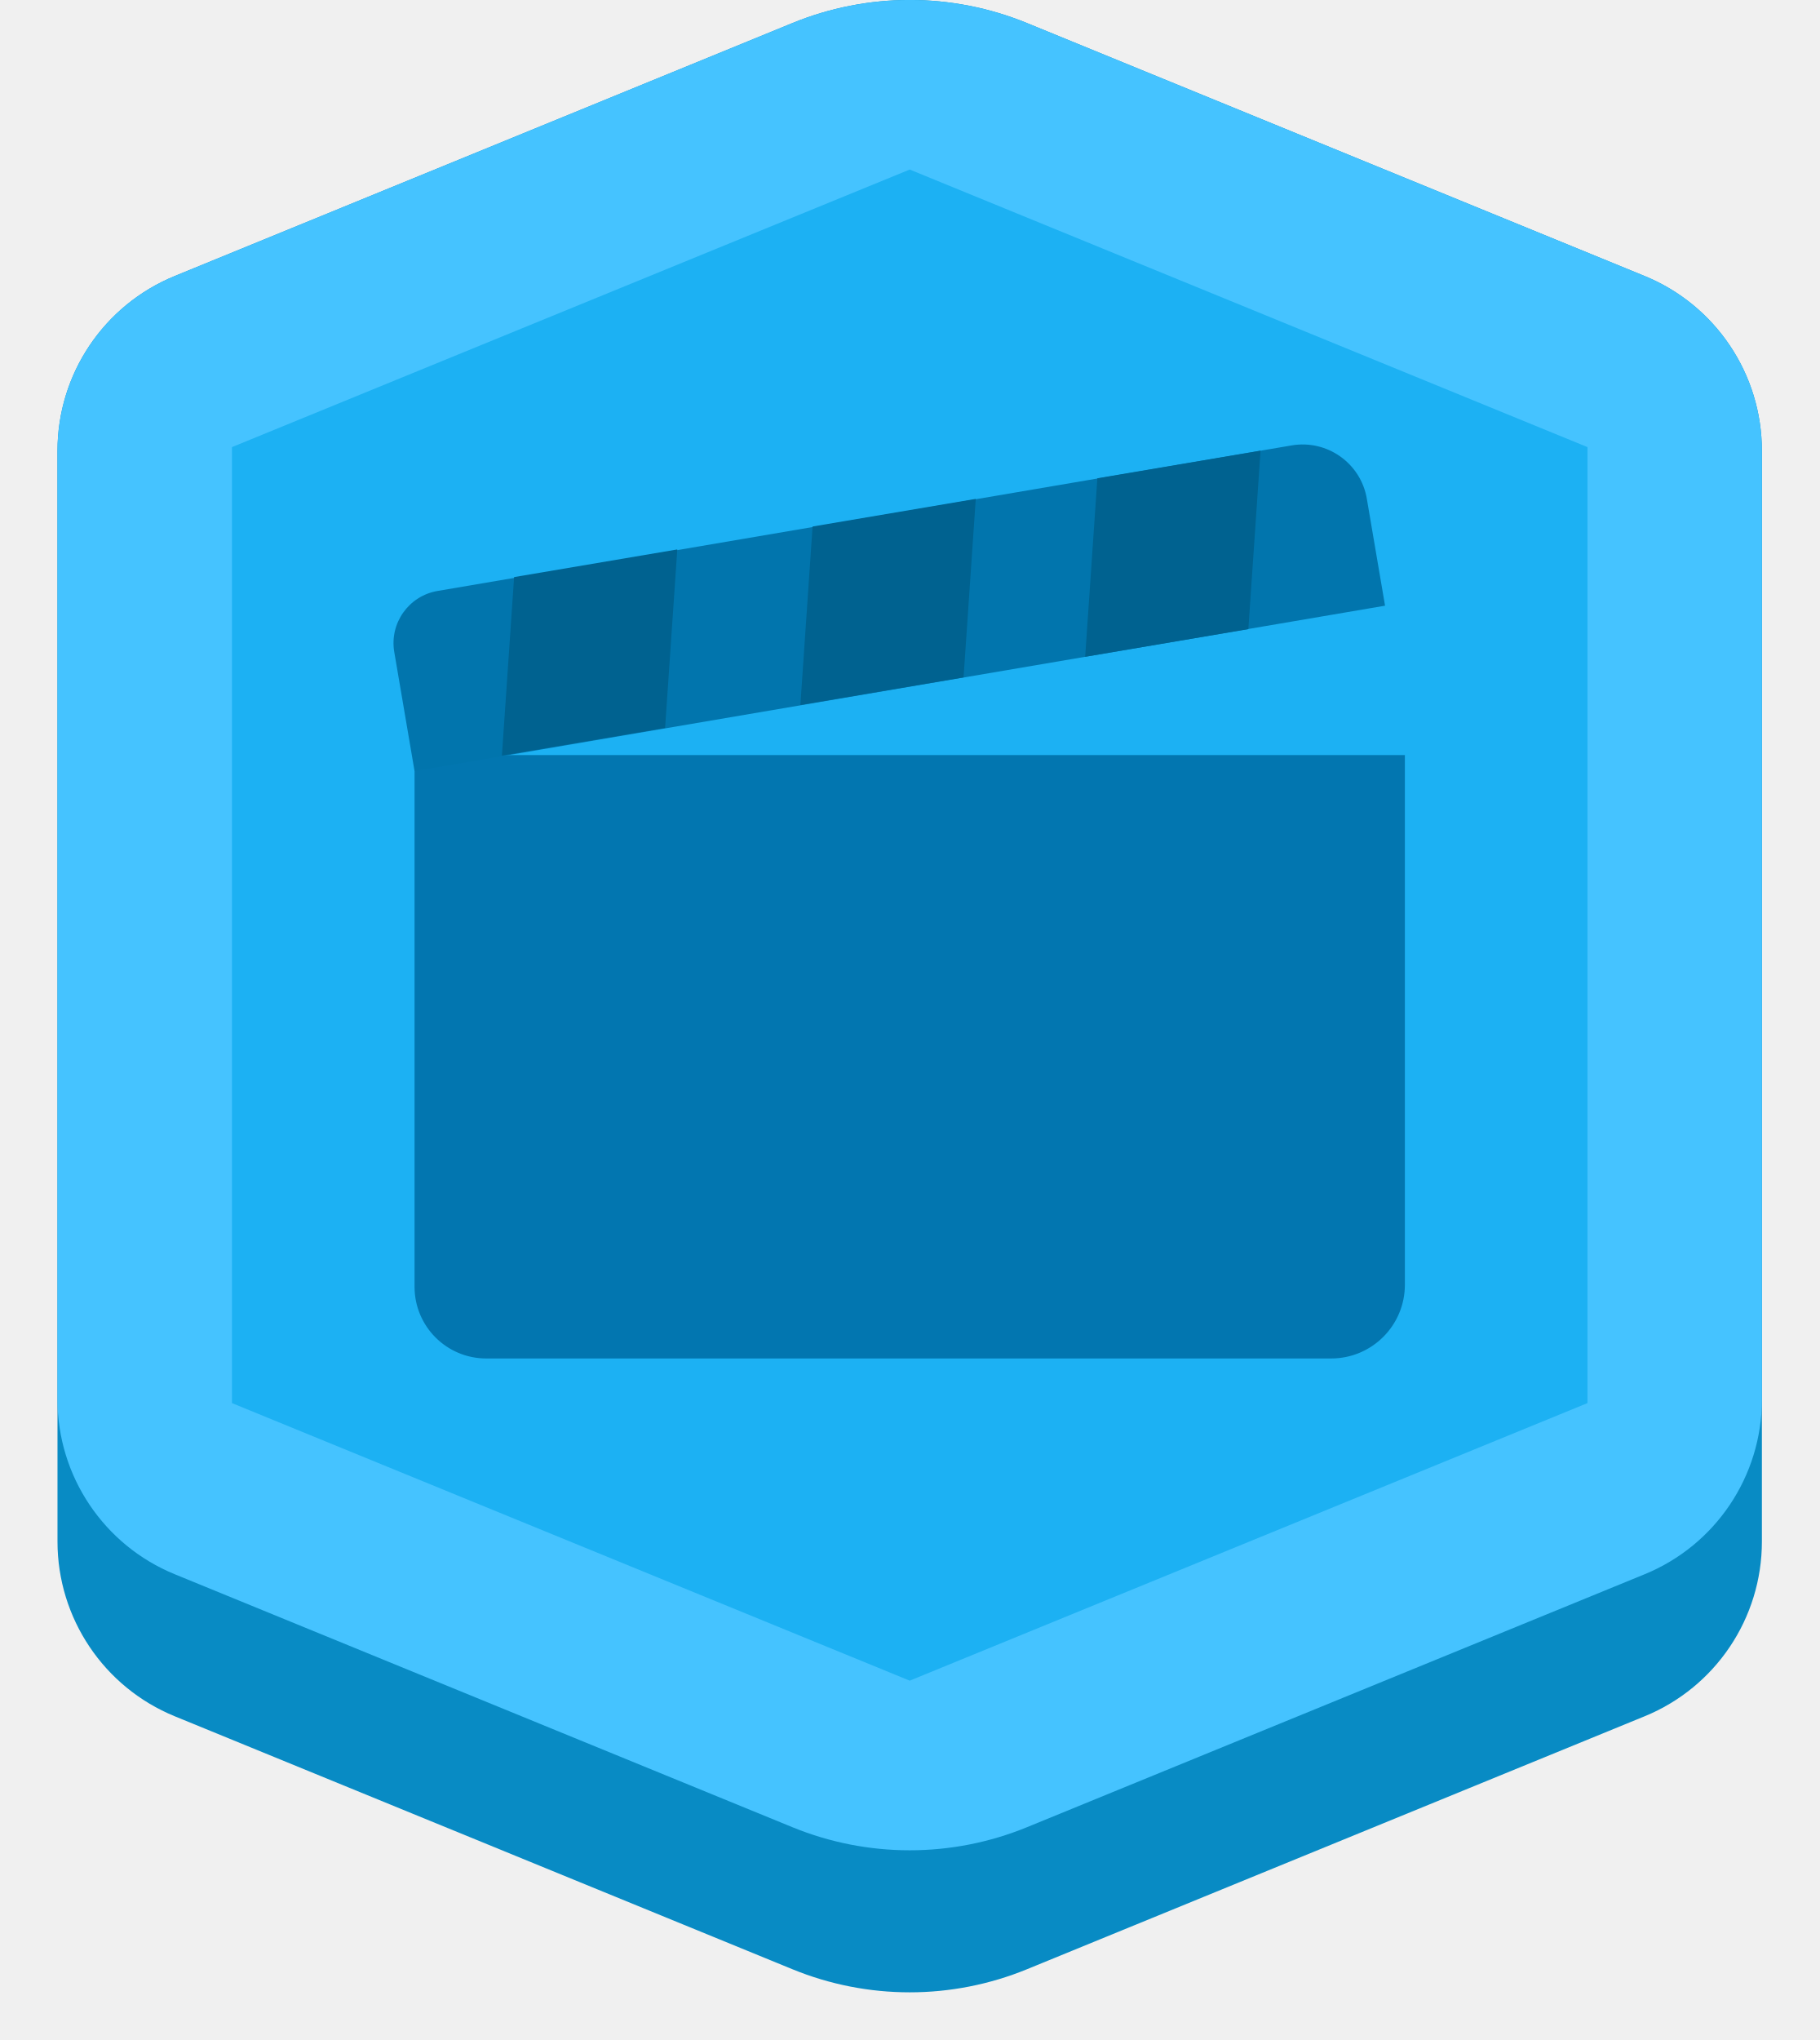
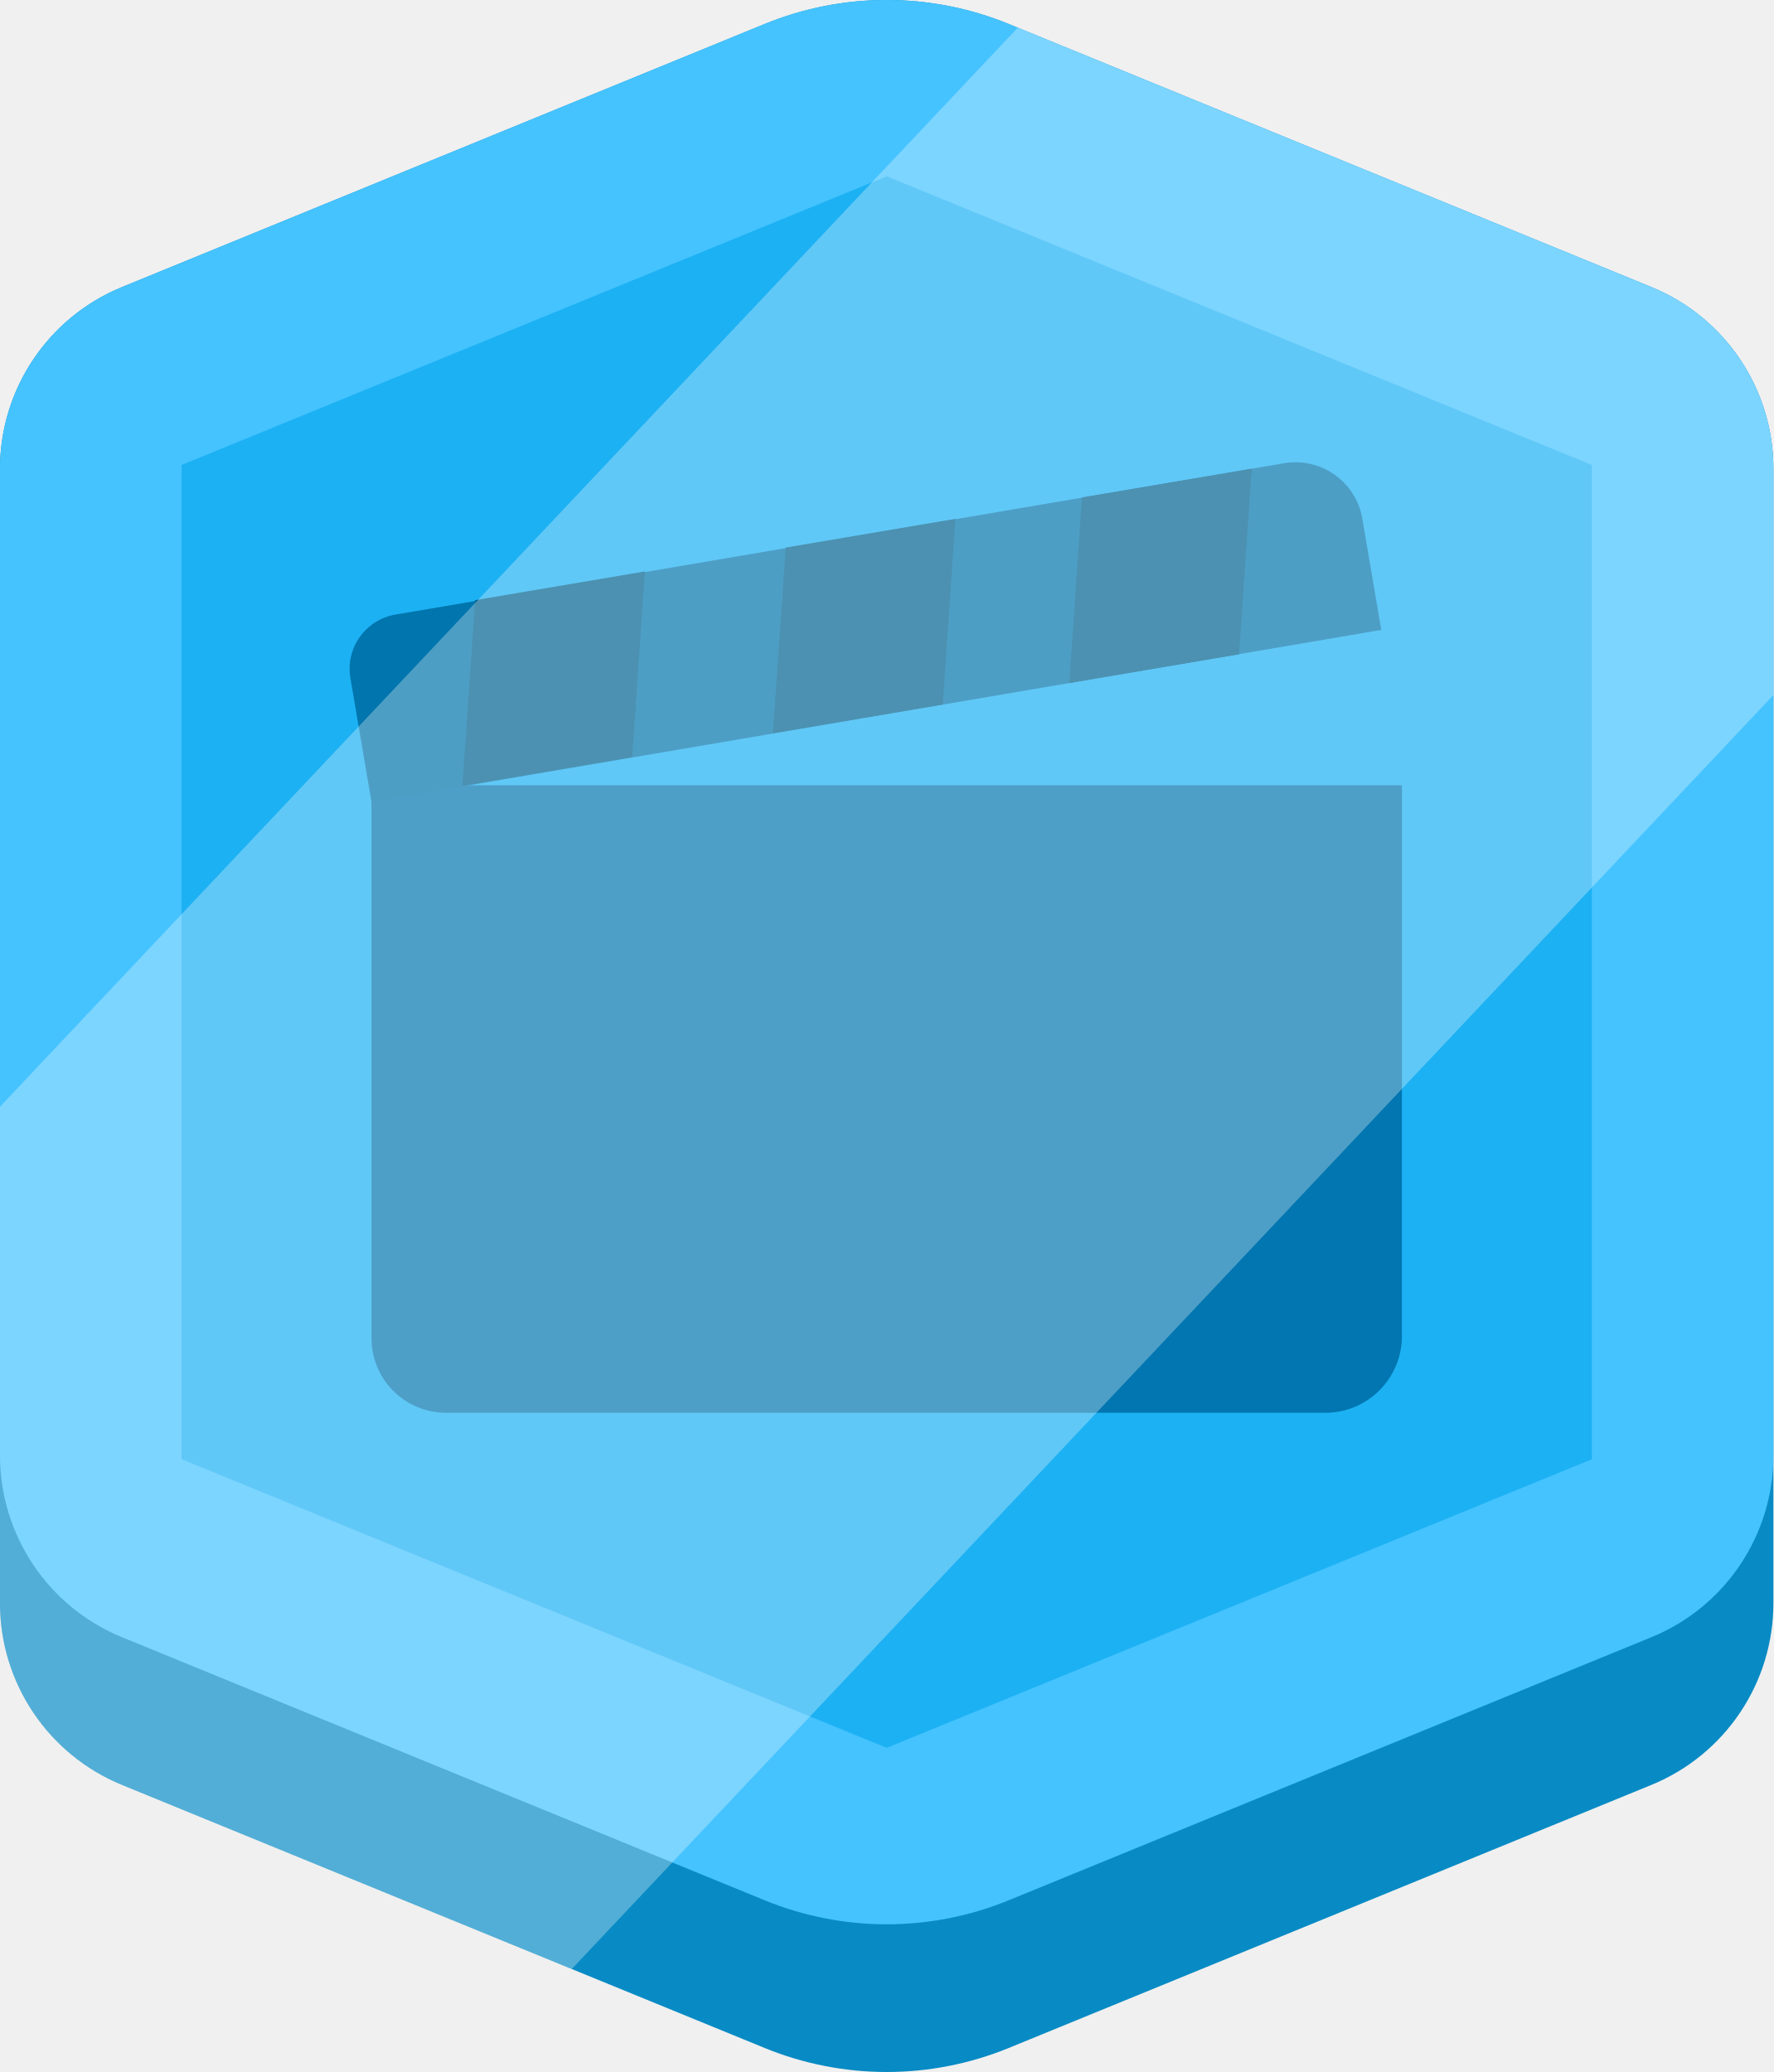
- <svg xmlns="http://www.w3.org/2000/svg" width="26.229mm" height="29.401mm" viewBox="0 0 26.229 29.401" version="1.1" id="svg1" xml:space="preserve">
+ <svg xmlns="http://www.w3.org/2000/svg" width="24.571mm" height="28.714mm" viewBox="0 0 24.571 28.714" version="1.1" id="svg1" xml:space="preserve">
  <defs id="defs1">
-     <mask maskUnits="userSpaceOnUse" id="mask5">
-       <path id="path5" style="fill:#ffffff;fill-opacity:1;stroke-width:0.265" d="M 43.503,96.86 H 62.694 L 28.308,133.323 H 9.117 Z" />
-     </mask>
-     <mask maskUnits="userSpaceOnUse" id="mask5-8">
-       <path id="path5-4" style="fill:#ffffff;fill-opacity:1;stroke-width:0.265" d="M 43.503,96.86 H 62.694 L 28.308,133.323 H 9.117 Z" />
-     </mask>
-     <mask maskUnits="userSpaceOnUse" id="mask5-8-2">
-       <path id="path5-4-0" style="fill:#ffffff;fill-opacity:1;stroke-width:0.265" d="M 43.503,96.86 H 62.694 L 28.308,133.323 H 9.117 Z" />
-     </mask>
-     <mask maskUnits="userSpaceOnUse" id="mask5-8-2-0">
-       <path id="path5-4-0-7" style="fill:#ffffff;fill-opacity:1;stroke-width:0.265" d="M 43.503,96.86 H 62.694 L 28.308,133.323 H 9.117 Z" />
-     </mask>
-     <mask maskUnits="userSpaceOnUse" id="mask5-8-2-0-8">
-       <path id="path5-4-0-7-3" style="fill:#ffffff;fill-opacity:1;stroke-width:0.265" d="M 43.503,96.86 H 62.694 L 28.308,133.323 H 9.117 Z" />
-     </mask>
-     <mask maskUnits="userSpaceOnUse" id="mask5-8-2-0-8-4">
-       <path id="path5-4-0-7-3-3" style="fill:#ffffff;fill-opacity:1;stroke-width:0.265" d="M 43.503,96.86 H 62.694 L 28.308,133.323 H 9.117 Z" />
-     </mask>
-     <mask maskUnits="userSpaceOnUse" id="mask5-1">
-       <path id="path5-5" style="fill:#ffffff;fill-opacity:1;stroke-width:0.265" d="M 43.503,96.86 H 62.694 L 28.308,133.323 H 9.117 Z" />
-     </mask>
-     <mask maskUnits="userSpaceOnUse" id="mask5-1-2">
-       <path id="path5-5-1" style="fill:#ffffff;fill-opacity:1;stroke-width:0.265" d="M 43.503,96.86 H 62.694 L 28.308,133.323 H 9.117 Z" />
-     </mask>
-     <mask maskUnits="userSpaceOnUse" id="mask5-1-2-2">
-       <path id="path5-5-1-9" style="fill:#ffffff;fill-opacity:1;stroke-width:0.265" d="M 43.503,96.86 H 62.694 L 28.308,133.323 H 9.117 Z" />
-     </mask>
-     <mask maskUnits="userSpaceOnUse" id="mask5-1-2-2-7">
-       <path id="path5-5-1-9-6" style="fill:#ffffff;fill-opacity:1;stroke-width:0.265" d="M 43.503,96.86 H 62.694 L 28.308,133.323 H 9.117 Z" />
-     </mask>
+     <clipPath clipPathUnits="userSpaceOnUse" id="clipPath33">
+       <path id="path33" style="fill:#ffffff;fill-opacity:1;stroke-width:0.265" d="M 79.637,97.187 H 98.828 L 64.442,133.65 H 45.251 Z" />
+     </clipPath>
  </defs>
-   <g id="layer1" transform="translate(-105,-100.1406)">
-     <g id="g11">
-       <g id="g5" transform="translate(-19.4218,-0.9481443)">
-         <path style="fill:#d99b67;fill-opacity:1;stroke-width:0.265;stroke-dasharray:none" id="rect1" width="26.229" height="28.999" x="24.531" y="101.163" ry="0" rx="0" d="m 29.523,101.163 h 16.244 a 4.992,4.992 45 0 1 4.992,4.992 V 117.993 A 12.169,12.169 135 0 1 38.591,130.162 H 37.527 A 12.996,12.996 45 0 1 24.531,117.166 v -11.011 a 4.992,4.992 135 0 1 4.992,-4.992 z" />
-         <path style="fill:#e6ae7e;fill-opacity:1;stroke-width:0.265;stroke-dasharray:none" id="rect1-5" width="26.229" height="26.519" x="24.531" y="101.163" ry="0" rx="0" d="m 29.523,101.163 h 16.244 a 4.992,4.992 45 0 1 4.992,4.992 l 0,8.412 a 13.114,13.114 135 0 1 -13.114,13.114 h -10e-7 a 13.114,13.114 45 0 1 -13.114,-13.114 v -8.412 a 4.992,4.992 135 0 1 4.992,-4.992 z" />
-         <path style="fill:#b88b64;fill-opacity:0.43;stroke-width:0.265;stroke-dasharray:none" id="rect1-5-3" width="26.229" height="26.519" x="24.531" y="101.163" ry="0" rx="0" d="m 27.751,101.163 19.587,0 a 3.422,3.422 45 0 1 3.422,3.422 v 9.983 a 13.114,13.114 135 0 1 -13.114,13.114 h -10e-7 A 13.114,13.114 45 0 1 24.531,114.567 V 104.383 a 3.22,3.22 135 0 1 3.22,-3.22 z" transform="matrix(0.8212442,0,0,0.8212442,6.729358,20.4536)" />
-         <path style="fill:#b06f31;fill-opacity:1;stroke-width:0.265;stroke-dasharray:none" id="rect2" width="75.046" height="45.715" x="50.304" y="96.433" ry="0" d="m 50.304,96.433 h 75.046 v 40.128 a 5.586,5.586 135 0 1 -5.586,5.586 H 55.735 a 5.431,5.431 45 0 1 -5.431,-5.431 z" transform="matrix(0.1902398,0,0,0.1902398,20.93743,92.54958)" />
-         <g id="g4" transform="rotate(-9.612462,35.0799,110.7433)">
-           <path style="fill:#b06f31;fill-opacity:1;stroke-width:0.265;stroke-dasharray:none" id="rect3" width="74.604" height="13.159" x="50.233" y="84.99" d="m 54.242,84.99 h 65.657 a 4.937,4.937 45 0 1 4.937,4.937 v 8.222 H 50.233 v -9.15 a 4.009,4.009 135 0 1 4.009,-4.009 z" transform="matrix(0.1902397,-1.8527508e-4,1.8527508e-4,0.1902397,20.93445,91.68628)" />
-           <path id="rect4" style="fill:#a36224;fill-opacity:1;stroke-width:0.265" d="m 32.391,107.832 h 2.386 l -0.603,2.507 h -2.386 z" />
-           <path id="rect4-2" style="fill:#a36224;fill-opacity:1;stroke-width:0.265" d="m 36.755,107.832 h 2.386 l -0.603,2.507 h -2.386 z" />
-           <path id="rect4-2-1" style="fill:#a36224;fill-opacity:1;stroke-width:0.265" d="m 40.919,107.832 h 2.386 l -0.603,2.507 h -2.386 z" />
-         </g>
-         <path style="fill:#ffffff;fill-opacity:0.26;stroke-width:0.265;stroke-dasharray:none" id="rect1-8" width="26.229" height="28.999" x="24.531" y="101.163" ry="0" rx="0" d="m 29.523,101.163 h 16.244 a 4.992,4.992 45 0 1 4.992,4.992 V 117.993 A 12.169,12.169 135 0 1 38.591,130.162 H 37.527 A 12.996,12.996 45 0 1 24.531,117.166 v -11.011 a 4.992,4.992 135 0 1 4.992,-4.992 z" mask="url(#mask5)" />
-       </g>
-       <g id="g5-2" transform="translate(-19.4218,35.66647)">
-         <path id="rect1-4" d="m 24.531,107.195 6.557,-6.033 h 6.557 6.557 l 6.557,6.033 0.1,20.194 -5.797,5.472 H 37.746 30.428 l -5.797,-5.472 z" style="fill:#c16aeb;fill-opacity:1;stroke-width:0.265;stroke-dasharray:none" />
-         <path id="rect1-5-25" d="m 24.531,107.195 6.557,-6.033 h 6.557 6.557 l 6.557,6.033 v 17.432 l -6.557,6.054 h -6.557 -6.557 l -6.557,-6.054 z" style="fill:#d89bfb;fill-opacity:1;stroke-width:0.265;stroke-dasharray:none" />
-         <path id="rect1-5-3-8" transform="matrix(0.8212442,0,0,0.8212442,6.729358,20.4536)" d="m 24.491,107.431 6.598,-6.269 h 6.557 6.557 l 6.517,6.269 -0.121,17.253 -6.396,6.405 h -6.557 -6.557 l -6.718,-6.405 z" style="fill:#cf87ff;fill-opacity:1;stroke-width:0.265;stroke-dasharray:none" />
-         <path style="fill:#934ec0;fill-opacity:1;stroke-width:0.265;stroke-dasharray:none" id="rect2-6" width="75.046" height="45.715" x="50.304" y="96.433" ry="0" d="m 50.304,96.433 h 75.046 v 40.128 a 5.586,5.586 135 0 1 -5.586,5.586 H 55.735 a 5.431,5.431 45 0 1 -5.431,-5.431 z" transform="matrix(0.1902398,0,0,0.1902398,20.93743,94.78958)" />
-         <g id="g4-2" transform="rotate(-9.612462,48.40024,111.8633)">
-           <path style="fill:#934ec0;fill-opacity:1;stroke-width:0.265;stroke-dasharray:none" id="rect3-6" width="74.604" height="13.159" x="50.233" y="84.99" d="m 54.242,84.99 h 65.657 a 4.937,4.937 45 0 1 4.937,4.937 v 8.222 H 50.233 v -9.15 a 4.009,4.009 135 0 1 4.009,-4.009 z" transform="matrix(0.1902397,-1.8527508e-4,1.8527508e-4,0.1902397,20.93445,91.68628)" />
-           <path id="rect4-5" style="fill:#813daf;fill-opacity:1;stroke-width:0.265" d="m 32.391,107.832 h 2.386 l -0.603,2.507 h -2.386 z" />
-           <path id="rect4-2-3" style="fill:#813daf;fill-opacity:1;stroke-width:0.265" d="m 36.755,107.832 h 2.386 l -0.603,2.507 h -2.386 z" />
-           <path id="rect4-2-1-9" style="fill:#813daf;fill-opacity:1;stroke-width:0.265" d="m 40.919,107.832 h 2.386 l -0.603,2.507 h -2.386 z" />
-         </g>
-         <path id="rect1-8-2" mask="url(#mask5-1)" d="m 29.523,101.163 h 21.237 v 19.63 c 0,6.721 -5.448,12.169 -12.169,12.169 H 24.531 v -26.807 c -4e-6,-2.757 2.235,-4.992 4.992,-4.992 z" style="fill:#ffffff;fill-opacity:0.26;stroke-width:0.265;stroke-dasharray:none" />
-       </g>
-       <g id="g9" transform="translate(14.15836,35.61626)">
-         <path id="rect1-4-6" d="m 24.531,107.195 6.557,-6.033 h 6.557 6.557 l 6.557,6.033 0.1,20.194 -5.797,5.472 H 37.746 30.428 l -5.797,-5.472 z" style="fill:#f890d5;fill-opacity:1;stroke-width:0.265;stroke-dasharray:none" />
-         <path id="rect1-5-25-2" d="m 24.531,107.195 6.557,-6.033 h 6.557 6.557 l 6.557,6.033 v 17.432 l -6.557,6.054 h -6.557 -6.557 l -6.557,-6.054 z" style="fill:#ffcff0;fill-opacity:1;stroke-width:0.265;stroke-dasharray:none" />
-         <path id="rect1-5-3-8-9" transform="matrix(0.8212442,0,0,0.8212442,6.729358,20.4536)" d="m 24.491,107.431 6.598,-6.269 h 6.557 6.557 l 6.517,6.269 -0.121,17.253 -6.396,6.405 h -6.557 -6.557 l -6.718,-6.405 z" style="fill:#fbaade;fill-opacity:1;stroke-width:0.265;stroke-dasharray:none" />
-         <path style="fill:#ef73bd;fill-opacity:1;stroke-width:0.265;stroke-dasharray:none" id="rect2-6-5" width="75.046" height="45.715" x="50.304" y="96.433" ry="0" d="m 50.304,96.433 h 75.046 v 40.128 a 5.586,5.586 135 0 1 -5.586,5.586 H 55.735 a 5.431,5.431 45 0 1 -5.431,-5.431 z" transform="matrix(0.1902398,0,0,0.1902398,20.93743,94.78958)" />
-         <g id="g4-2-2" transform="rotate(-9.612462,48.40024,111.8633)">
-           <path style="fill:#ef73bd;fill-opacity:1;stroke-width:0.265;stroke-dasharray:none" id="rect3-6-0" width="74.604" height="13.159" x="50.233" y="84.99" d="m 54.242,84.99 h 65.657 a 4.937,4.937 45 0 1 4.937,4.937 v 8.222 H 50.233 v -9.15 a 4.009,4.009 135 0 1 4.009,-4.009 z" transform="matrix(0.1902397,-1.8527508e-4,1.8527508e-4,0.1902397,20.93445,91.68628)" />
-           <path id="rect4-5-0" style="fill:#df3fa3;fill-opacity:1;stroke-width:0.265" d="m 32.391,107.832 h 2.386 l -0.603,2.507 h -2.386 z" />
-           <path id="rect4-2-3-3" style="fill:#df3fa3;fill-opacity:1;stroke-width:0.265" d="m 36.755,107.832 h 2.386 l -0.603,2.507 h -2.386 z" />
-           <path id="rect4-2-1-9-9" style="fill:#df3fa3;fill-opacity:1;stroke-width:0.265" d="m 40.919,107.832 h 2.386 l -0.603,2.507 h -2.386 z" />
-         </g>
-         <path id="rect1-8-2-1" mask="url(#mask5-1-2)" d="m 29.523,101.163 h 21.237 v 19.63 c 0,6.721 -5.448,12.169 -12.169,12.169 H 24.531 v -26.807 c -4e-6,-2.757 2.235,-4.992 4.992,-4.992 z" style="fill:#ffffff;fill-opacity:0.26;stroke-width:0.265;stroke-dasharray:none" />
-       </g>
-       <g id="g10" transform="translate(47.73851,35.56606)">
-         <path id="rect1-4-6-6" d="m 24.531,107.195 6.557,-6.033 h 6.557 6.557 l 6.557,6.033 0.1,20.194 -5.797,5.472 H 37.746 30.428 l -5.797,-5.472 z" style="fill:#3a3b47;fill-opacity:1;stroke-width:0.265;stroke-dasharray:none" />
-         <path id="rect1-5-25-2-9" d="m 24.531,107.195 6.557,-6.033 h 6.557 6.557 l 6.557,6.033 v 17.432 l -6.557,6.054 h -6.557 -6.557 l -6.557,-6.054 z" style="fill:#565460;fill-opacity:1;stroke-width:0.265;stroke-dasharray:none" />
-         <path id="rect1-5-3-8-9-8" transform="matrix(0.8212442,0,0,0.8212442,6.729358,20.4536)" d="m 24.491,107.431 6.598,-6.269 h 6.557 6.557 l 6.517,6.269 -0.121,17.253 -6.396,6.405 h -6.557 -6.557 l -6.718,-6.405 z" style="fill:#494753;fill-opacity:1;stroke-width:0.265;stroke-dasharray:none" />
-         <path style="fill:#2f2a3a;fill-opacity:1;stroke-width:0.265;stroke-dasharray:none" id="rect2-6-5-2" width="75.046" height="45.715" x="50.304" y="96.433" ry="0" d="m 50.304,96.433 h 75.046 v 40.128 a 5.586,5.586 135 0 1 -5.586,5.586 H 55.735 a 5.431,5.431 45 0 1 -5.431,-5.431 z" transform="matrix(0.1902398,0,0,0.1902398,20.93743,94.78958)" />
-         <g id="g4-2-2-5" transform="rotate(-9.612462,48.40024,111.8633)">
-           <path style="fill:#2f2a3a;fill-opacity:1;stroke-width:0.265;stroke-dasharray:none" id="rect3-6-0-5" width="74.604" height="13.159" x="50.233" y="84.99" d="m 54.242,84.99 h 65.657 a 4.937,4.937 45 0 1 4.937,4.937 v 8.222 H 50.233 v -9.15 a 4.009,4.009 135 0 1 4.009,-4.009 z" transform="matrix(0.1902397,-1.8527508e-4,1.8527508e-4,0.1902397,20.93445,91.68628)" />
-           <path id="rect4-5-0-4" style="fill:#1e1c28;fill-opacity:1;stroke-width:0.265" d="m 32.391,107.832 h 2.386 l -0.603,2.507 h -2.386 z" />
-           <path id="rect4-2-3-3-9" style="fill:#1e1c28;fill-opacity:1;stroke-width:0.265" d="m 36.755,107.832 h 2.386 l -0.603,2.507 h -2.386 z" />
-           <path id="rect4-2-1-9-9-1" style="fill:#1e1c28;fill-opacity:1;stroke-width:0.265" d="m 40.919,107.832 h 2.386 l -0.603,2.507 h -2.386 z" />
-         </g>
-         <path id="rect1-8-2-1-2" mask="url(#mask5-1-2-2)" d="m 29.523,101.163 h 21.237 v 19.63 c 0,6.721 -5.448,12.169 -12.169,12.169 H 24.531 v -26.807 c -4e-6,-2.757 2.235,-4.992 4.992,-4.992 z" style="fill:#ffffff;fill-opacity:0.26;stroke-width:0.265;stroke-dasharray:none" />
-       </g>
-       <g id="g10-5" transform="translate(81.31866,35.51585)">
-         <path id="rect1-4-6-6-7" d="m 24.531,107.195 6.557,-6.033 h 6.557 6.557 l 6.557,6.033 -1.9,20.194 -11.115,5.472 -11.114,-5.472 z" style="fill:#9fd8db;fill-opacity:1;stroke-width:0.265;stroke-dasharray:none" />
-         <path id="rect1-5-25-2-9-6" d="m 24.531,107.195 6.557,-6.033 h 6.557 6.557 l 6.557,6.033 -1.654,17.583 -11.46,5.903 -11.267,-5.72 z" style="fill:#b4eff1;fill-opacity:1;stroke-width:0.265;stroke-dasharray:none" />
-         <path id="rect1-5-3-8-9-8-6" transform="matrix(0.8212442,0,0,0.8212442,6.729358,20.4536)" d="m 24.491,107.431 6.598,-6.269 h 6.557 6.557 l 6.517,6.269 -1.829,17.823 -11.245,5.836 -11.225,-5.551 z" style="fill:#9fe7e8;fill-opacity:1;stroke-width:0.265;stroke-dasharray:none" />
-         <path style="fill:#73bbc1;fill-opacity:1;stroke-width:0.265;stroke-dasharray:none" id="rect2-6-5-2-5" width="75.046" height="45.715" x="50.304" y="96.433" ry="0" d="m 50.304,96.433 h 75.046 v 40.128 a 5.586,5.586 135 0 1 -5.586,5.586 H 55.735 a 5.431,5.431 45 0 1 -5.431,-5.431 z" transform="matrix(0.1902398,0,0,0.1902398,20.93743,94.78958)" />
-         <g id="g4-2-2-5-8" transform="rotate(-9.612462,48.40024,111.8633)">
-           <path style="fill:#73bbc1;fill-opacity:1;stroke-width:0.265;stroke-dasharray:none" id="rect3-6-0-5-2" width="74.604" height="13.159" x="50.233" y="84.99" d="m 54.242,84.99 h 65.657 a 4.937,4.937 45 0 1 4.937,4.937 v 8.222 H 50.233 v -9.15 a 4.009,4.009 135 0 1 4.009,-4.009 z" transform="matrix(0.1902397,-1.8527508e-4,1.8527508e-4,0.1902397,20.93445,91.68628)" />
-           <path id="rect4-5-0-4-5" style="fill:#69afb5;fill-opacity:1;stroke-width:0.265" d="m 32.391,107.832 h 2.386 l -0.603,2.507 h -2.386 z" />
-           <path id="rect4-2-3-3-9-4" style="fill:#69afb5;fill-opacity:1;stroke-width:0.265" d="m 36.755,107.832 h 2.386 l -0.603,2.507 h -2.386 z" />
-           <path id="rect4-2-1-9-9-1-4" style="fill:#69afb5;fill-opacity:1;stroke-width:0.265" d="m 40.919,107.832 h 2.386 l -0.603,2.507 h -2.386 z" />
-         </g>
-         <path id="rect1-8-2-1-2-1" mask="url(#mask5-1-2-2-7)" d="m 29.523,101.163 h 21.237 v 19.63 c 0,6.721 -5.448,12.169 -12.169,12.169 H 24.531 v -26.807 c -4e-6,-2.757 2.235,-4.992 4.992,-4.992 z" style="fill:#ffffff;fill-opacity:0.26;stroke-width:0.265;stroke-dasharray:none" />
-       </g>
-       <g id="g5-7" transform="translate(10.70458,-0.9481443)">
-         <path style="fill:#e7ab03;fill-opacity:1;stroke-width:0.265;stroke-dasharray:none" id="rect1-88-7" width="26.229" height="28.999" x="24.531" y="101.163" ry="0" rx="0" d="m 29.523,101.163 h 16.244 a 4.992,4.992 45 0 1 4.992,4.992 V 117.993 A 12.169,12.169 135 0 1 38.591,130.162 H 37.527 A 12.996,12.996 45 0 1 24.531,117.166 v -11.011 a 4.992,4.992 135 0 1 4.992,-4.992 z" transform="translate(37.13419)" />
-         <path style="fill:#fee22f;fill-opacity:1;stroke-width:0.265;stroke-dasharray:none" id="rect1-5-2-2" width="26.229" height="26.519" x="24.531" y="101.163" ry="0" rx="0" d="m 29.523,101.163 h 16.244 a 4.992,4.992 45 0 1 4.992,4.992 l 0,8.412 a 13.114,13.114 135 0 1 -13.114,13.114 h -10e-7 a 13.114,13.114 45 0 1 -13.114,-13.114 v -8.412 a 4.992,4.992 135 0 1 4.992,-4.992 z" transform="translate(37.13419)" />
-         <path style="fill:#fcbb04;fill-opacity:1;stroke-width:0.265;stroke-dasharray:none" id="rect1-5-3-9-6" width="26.229" height="26.519" x="24.531" y="101.163" ry="0" rx="0" d="m 27.751,101.163 19.587,0 a 3.422,3.422 45 0 1 3.422,3.422 v 9.983 a 13.114,13.114 135 0 1 -13.114,13.114 h -10e-7 A 13.114,13.114 45 0 1 24.531,114.567 V 104.383 a 3.22,3.22 135 0 1 3.22,-3.22 z" transform="matrix(0.8212442,0,0,0.8212442,43.86355,20.4536)" />
-         <path style="fill:#f79500;fill-opacity:1;stroke-width:0.265;stroke-dasharray:none" id="rect2-1-0" width="75.046" height="45.715" x="50.304" y="96.433" ry="0" d="m 50.304,96.433 h 75.046 v 40.128 a 5.586,5.586 135 0 1 -5.586,5.586 H 55.735 a 5.431,5.431 45 0 1 -5.431,-5.431 z" transform="matrix(0.1902398,0,0,0.1902398,58.07163,92.54958)" />
-         <g id="g4-3-1" transform="rotate(-9.612462,53.64699,-110.0784)">
-           <path style="fill:#f79500;fill-opacity:1;stroke-width:0.265;stroke-dasharray:none" id="rect3-5-6" width="74.604" height="13.159" x="50.233" y="84.99" d="m 54.242,84.99 h 65.657 a 4.937,4.937 45 0 1 4.937,4.937 v 8.222 H 50.233 v -9.15 a 4.009,4.009 135 0 1 4.009,-4.009 z" transform="matrix(0.1902397,-1.8527508e-4,1.8527508e-4,0.1902397,20.93445,91.68628)" />
-           <path id="rect4-9-5" style="fill:#f77c00;fill-opacity:1;stroke-width:0.265" d="m 32.391,107.832 h 2.386 l -0.603,2.507 h -2.386 z" />
-           <path id="rect4-2-8-7" style="fill:#f77c00;fill-opacity:1;stroke-width:0.265" d="m 36.755,107.832 h 2.386 l -0.603,2.507 h -2.386 z" />
-           <path id="rect4-2-1-4-5" style="fill:#f77c00;fill-opacity:1;stroke-width:0.265" d="m 40.919,107.832 h 2.386 l -0.603,2.507 h -2.386 z" />
-         </g>
-         <path style="fill:#ffffff;fill-opacity:0.26;stroke-width:0.265;stroke-dasharray:none" id="rect1-8-0-4" width="26.229" height="28.999" x="24.531" y="101.163" ry="0" rx="0" d="m 29.523,101.163 h 16.244 a 4.992,4.992 45 0 1 4.992,4.992 V 117.993 A 12.169,12.169 135 0 1 38.591,130.162 H 37.527 A 12.996,12.996 45 0 1 24.531,117.166 v -11.011 a 4.992,4.992 135 0 1 4.992,-4.992 z" mask="url(#mask5-8-2)" transform="translate(37.13419)" />
-       </g>
-       <g id="g6" transform="translate(14.20849,-0.9481443)">
-         <path style="fill:#879395;fill-opacity:0.431;stroke-width:0.265;stroke-dasharray:none" id="rect1-88" width="26.229" height="28.999" x="24.531" y="101.163" ry="0" rx="0" d="m 29.523,101.163 h 16.244 a 4.992,4.992 45 0 1 4.992,4.992 V 117.993 A 12.169,12.169 135 0 1 38.591,130.162 H 37.527 A 12.996,12.996 45 0 1 24.531,117.166 v -11.011 a 4.992,4.992 135 0 1 4.992,-4.992 z" />
-         <path style="fill:#dce2e2;fill-opacity:1;stroke-width:0.265;stroke-dasharray:none" id="rect1-5-2" width="26.229" height="26.519" x="24.531" y="101.163" ry="0" rx="0" d="m 29.523,101.163 h 16.244 a 4.992,4.992 45 0 1 4.992,4.992 l 0,8.412 a 13.114,13.114 135 0 1 -13.114,13.114 h -10e-7 a 13.114,13.114 45 0 1 -13.114,-13.114 v -8.412 a 4.992,4.992 135 0 1 4.992,-4.992 z" />
-         <path style="fill:#879395;fill-opacity:0.43;stroke-width:0.265;stroke-dasharray:none" id="rect1-5-3-9" width="26.229" height="26.519" x="24.531" y="101.163" ry="0" rx="0" d="m 27.751,101.163 19.587,0 a 3.422,3.422 45 0 1 3.422,3.422 v 9.983 a 13.114,13.114 135 0 1 -13.114,13.114 h -10e-7 A 13.114,13.114 45 0 1 24.531,114.567 V 104.383 a 3.22,3.22 135 0 1 3.22,-3.22 z" transform="matrix(0.8212442,0,0,0.8212442,6.729358,20.4536)" />
-         <path style="fill:#69797b;fill-opacity:1;stroke-width:0.265;stroke-dasharray:none" id="rect2-1" width="75.046" height="45.715" x="50.304" y="96.433" ry="0" d="m 50.304,96.433 h 75.046 v 40.128 a 5.586,5.586 135 0 1 -5.586,5.586 H 55.735 a 5.431,5.431 45 0 1 -5.431,-5.431 z" transform="matrix(0.1902398,0,0,0.1902398,20.93743,92.54958)" />
-         <g id="g4-3" transform="rotate(-9.612462,35.0799,110.7433)">
-           <path style="fill:#69797b;fill-opacity:1;stroke-width:0.265;stroke-dasharray:none" id="rect3-5" width="74.604" height="13.159" x="50.233" y="84.99" d="m 54.242,84.99 h 65.657 a 4.937,4.937 45 0 1 4.937,4.937 v 8.222 H 50.233 v -9.15 a 4.009,4.009 135 0 1 4.009,-4.009 z" transform="matrix(0.1902397,-1.8527508e-4,1.8527508e-4,0.1902397,20.93445,91.68628)" />
-           <path id="rect4-9" style="fill:#4e595b;fill-opacity:1;stroke-width:0.265" d="m 32.391,107.832 h 2.386 l -0.603,2.507 h -2.386 z" />
-           <path id="rect4-2-8" style="fill:#4e595b;fill-opacity:1;stroke-width:0.265" d="m 36.755,107.832 h 2.386 l -0.603,2.507 h -2.386 z" />
-           <path id="rect4-2-1-4" style="fill:#4e595b;fill-opacity:1;stroke-width:0.265" d="m 40.919,107.832 h 2.386 l -0.603,2.507 h -2.386 z" />
-         </g>
-         <path style="fill:#ffffff;fill-opacity:0.26;stroke-width:0.265;stroke-dasharray:none" id="rect1-8-0" width="26.229" height="28.999" x="24.531" y="101.163" ry="0" rx="0" d="m 29.523,101.163 h 16.244 a 4.992,4.992 45 0 1 4.992,4.992 V 117.993 A 12.169,12.169 135 0 1 38.591,130.162 H 37.527 A 12.996,12.996 45 0 1 24.531,117.166 v -11.011 a 4.992,4.992 135 0 1 4.992,-4.992 z" mask="url(#mask5-8)" />
-       </g>
-       <g id="g8" transform="translate(44.33486,-0.9481442)">
-         <path id="rect1-5-3-9-6-3-8-0" style="fill:#088bc4;fill-opacity:1;stroke-width:0.274" d="m 63.184,105.067 8.905,-3.646 a 4.461,4.461 3.1071087e-5 0 1 3.381,0 l 8.905,3.646 a 2.721,2.721 56.133 0 1 1.69,2.519 l -1.5e-5,15.719 a 2.721,2.721 123.867 0 1 -1.69,2.519 l -8.905,3.646 a 4.461,4.461 180 0 1 -3.381,0 l -8.905,-3.646 a 2.721,2.721 56.133 0 1 -1.69,-2.519 l 1.5e-5,-15.719 a 2.721,2.721 123.867 0 1 1.69,-2.519 z" />
-         <path id="rect1-5-3-9-6-3-8" style="fill:#45c3ff;fill-opacity:1;stroke-width:0.274" d="m 63.184,105.067 8.905,-3.646 a 4.461,4.461 3.1071087e-5 0 1 3.381,0 l 8.905,3.646 a 2.721,2.721 56.133 0 1 1.69,2.519 v 13.672 a 2.721,2.721 123.867 0 1 -1.69,2.519 l -8.905,3.646 a 4.461,4.461 180 0 1 -3.381,0 l -8.905,-3.646 a 2.721,2.721 56.133 0 1 -1.69,-2.519 l 0,-13.672 a 2.721,2.721 123.867 0 1 1.69,-2.519 z" />
-         <path id="rect1-5-3-9-6-3" style="fill:#1cb1f3;fill-opacity:1;stroke-width:0.265" transform="matrix(0.8212442,0,0,0.8212442,43.86355,20.4536)" d="m 24.531,106.033 11.897,-4.871 11.897,4.871 v 16.777 l -11.897,4.871 -11.897,-4.871 z" />
-         <path style="fill:#0276b0;fill-opacity:1;stroke-width:0.265;stroke-dasharray:none" id="rect2-1-0-5" width="75.046" height="45.715" x="50.304" y="96.433" ry="0" d="m 50.304,96.433 h 75.046 v 40.128 a 5.586,5.586 135 0 1 -5.586,5.586 H 55.735 a 5.431,5.431 45 0 1 -5.431,-5.431 z" transform="matrix(0.1902398,0,0,0.1902398,57.07153,93.62534)" />
-         <g id="g4-3-1-9" transform="rotate(-9.612462,59.59339,-103.5892)">
-           <path style="fill:#0175ad;fill-opacity:1;stroke-width:0.265;stroke-dasharray:none" id="rect3-5-6-9" width="74.604" height="13.159" x="50.233" y="84.99" d="m 54.242,84.99 h 65.657 a 4.937,4.937 45 0 1 4.937,4.937 v 8.222 H 50.233 v -9.15 a 4.009,4.009 135 0 1 4.009,-4.009 z" transform="matrix(0.1902397,-1.8527508e-4,1.8527508e-4,0.1902397,20.93445,91.68628)" />
-           <path id="rect4-9-5-8" style="fill:#006290;fill-opacity:1;stroke-width:0.265" d="m 32.391,107.832 h 2.386 l -0.603,2.507 h -2.386 z" />
-           <path id="rect4-2-8-7-1" style="fill:#006290;fill-opacity:1;stroke-width:0.265" d="m 36.755,107.832 h 2.386 l -0.603,2.507 h -2.386 z" />
-           <path id="rect4-2-1-4-5-8" style="fill:#006290;fill-opacity:1;stroke-width:0.265" d="m 40.919,107.832 h 2.386 l -0.603,2.507 h -2.386 z" />
-         </g>
-         <path style="fill:#ffffff;fill-opacity:0.26;stroke-width:0.265;stroke-dasharray:none" id="rect1-8-0-4-2" width="26.229" height="28.999" x="24.531" y="101.163" ry="0" rx="0" d="m 24.531,101.163 h 26.229 v 28.999 H 24.531 Z" mask="url(#mask5-8-2-0)" transform="translate(36.1341,0.3274052)" />
-       </g>
-       <g id="g8-7" transform="translate(76.96507,-0.7475068)">
-         <path id="rect1-5-3-9-6-3-8-0-3" style="fill:#e6363d;fill-opacity:1;stroke-width:0.274" d="m 63.184,105.067 8.905,-3.646 a 4.461,4.461 3.1071087e-5 0 1 3.381,0 l 8.905,3.646 a 2.721,2.721 56.133 0 1 1.69,2.519 l -1.5e-5,15.719 a 2.721,2.721 123.867 0 1 -1.69,2.519 l -8.905,3.646 a 4.461,4.461 180 0 1 -3.381,0 l -8.905,-3.646 a 2.721,2.721 56.133 0 1 -1.69,-2.519 l 1.5e-5,-15.719 a 2.721,2.721 123.867 0 1 1.69,-2.519 z" />
-         <path id="rect1-5-3-9-6-3-8-4" style="fill:#ff7777;fill-opacity:1;stroke-width:0.274" d="m 63.184,105.067 8.905,-3.646 a 4.461,4.461 3.1071087e-5 0 1 3.381,0 l 8.905,3.646 a 2.721,2.721 56.133 0 1 1.69,2.519 v 13.672 a 2.721,2.721 123.867 0 1 -1.69,2.519 l -8.905,3.646 a 4.461,4.461 180 0 1 -3.381,0 l -8.905,-3.646 a 2.721,2.721 56.133 0 1 -1.69,-2.519 l 0,-13.672 a 2.721,2.721 123.867 0 1 1.69,-2.519 z" />
-         <path id="rect1-5-3-9-6-3-9" style="fill:#fd4e4e;fill-opacity:1;stroke-width:0.265" transform="matrix(0.8212442,0,0,0.8212442,43.86355,20.4536)" d="m 24.531,106.033 11.897,-4.871 11.897,4.871 v 16.777 l -11.897,4.871 -11.897,-4.871 z" />
-         <path style="fill:#cc2326;fill-opacity:1;stroke-width:0.265;stroke-dasharray:none" id="rect2-1-0-5-6" width="75.046" height="45.715" x="50.304" y="96.433" ry="0" d="m 50.304,96.433 h 75.046 v 40.128 a 5.586,5.586 135 0 1 -5.586,5.586 H 55.735 a 5.431,5.431 45 0 1 -5.431,-5.431 z" transform="matrix(0.1902398,0,0,0.1902398,57.07153,93.62534)" />
-         <g id="g4-3-1-9-5" transform="rotate(-9.612462,59.59339,-103.5892)">
-           <path style="fill:#cf2427;fill-opacity:1;stroke-width:0.265;stroke-dasharray:none" id="rect3-5-6-9-1" width="74.604" height="13.159" x="50.233" y="84.99" d="m 54.242,84.99 h 65.657 a 4.937,4.937 45 0 1 4.937,4.937 v 8.222 H 50.233 v -9.15 a 4.009,4.009 135 0 1 4.009,-4.009 z" transform="matrix(0.1902397,-1.8527508e-4,1.8527508e-4,0.1902397,20.93445,91.68628)" />
-           <path id="rect4-9-5-8-0" style="fill:#b21a17;fill-opacity:1;stroke-width:0.265" d="m 32.391,107.832 h 2.386 l -0.603,2.507 h -2.386 z" />
-           <path id="rect4-2-8-7-1-9" style="fill:#b21a17;fill-opacity:1;stroke-width:0.265" d="m 36.755,107.832 h 2.386 l -0.603,2.507 h -2.386 z" />
-           <path id="rect4-2-1-4-5-8-9" style="fill:#b21a17;fill-opacity:1;stroke-width:0.265" d="m 40.919,107.832 h 2.386 l -0.603,2.507 h -2.386 z" />
-         </g>
-         <path style="fill:#ffffff;fill-opacity:0.26;stroke-width:0.265;stroke-dasharray:none" id="rect1-8-0-4-2-6" width="26.229" height="28.999" x="24.531" y="101.163" ry="0" rx="0" d="m 24.531,101.163 h 26.229 v 28.999 H 24.531 Z" mask="url(#mask5-8-2-0-8)" transform="translate(36.1341,0.3274052)" />
-       </g>
-       <g id="g8-7-8" transform="translate(109.0065,-0.5468694)">
-         <path id="rect1-5-3-9-6-3-8-0-3-0" style="fill:#67a505;fill-opacity:1;stroke-width:0.274" d="m 63.184,105.067 8.905,-3.646 a 4.461,4.461 3.1071087e-5 0 1 3.381,0 l 8.905,3.646 a 2.721,2.721 56.133 0 1 1.69,2.519 l -1.5e-5,15.719 a 2.721,2.721 123.867 0 1 -1.69,2.519 l -8.905,3.646 a 4.461,4.461 180 0 1 -3.381,0 l -8.905,-3.646 a 2.721,2.721 56.133 0 1 -1.69,-2.519 l 1.5e-5,-15.719 a 2.721,2.721 123.867 0 1 1.69,-2.519 z" />
-         <path id="rect1-5-3-9-6-3-8-4-6" style="fill:#88e003;fill-opacity:1;stroke-width:0.274" d="m 63.184,105.067 8.905,-3.646 a 4.461,4.461 3.1071087e-5 0 1 3.381,0 l 8.905,3.646 a 2.721,2.721 56.133 0 1 1.69,2.519 v 13.672 a 2.721,2.721 123.867 0 1 -1.69,2.519 l -8.905,3.646 a 4.461,4.461 180 0 1 -3.381,0 l -8.905,-3.646 a 2.721,2.721 56.133 0 1 -1.69,-2.519 l 0,-13.672 a 2.721,2.721 123.867 0 1 1.69,-2.519 z" />
-         <path id="rect1-5-3-9-6-3-9-8" style="fill:#77c900;fill-opacity:1;stroke-width:0.265" transform="matrix(0.8212442,0,0,0.8212442,43.86355,20.4536)" d="m 24.531,106.033 11.897,-4.871 11.897,4.871 v 16.777 l -11.897,4.871 -11.897,-4.871 z" />
-         <path style="fill:#518902;fill-opacity:1;stroke-width:0.265;stroke-dasharray:none" id="rect2-1-0-5-6-1" width="75.046" height="45.715" x="50.304" y="96.433" ry="0" d="m 50.304,96.433 h 75.046 v 40.128 a 5.586,5.586 135 0 1 -5.586,5.586 H 55.735 a 5.431,5.431 45 0 1 -5.431,-5.431 z" transform="matrix(0.1902398,0,0,0.1902398,57.07153,93.62534)" />
-         <g id="g4-3-1-9-5-9" transform="rotate(-9.612462,59.59339,-103.5892)">
-           <path style="fill:#538c00;fill-opacity:1;stroke-width:0.265;stroke-dasharray:none" id="rect3-5-6-9-1-8" width="74.604" height="13.159" x="50.233" y="84.99" d="m 54.242,84.99 h 65.657 a 4.937,4.937 45 0 1 4.937,4.937 v 8.222 H 50.233 v -9.15 a 4.009,4.009 135 0 1 4.009,-4.009 z" transform="matrix(0.1902397,-1.8527508e-4,1.8527508e-4,0.1902397,20.93445,91.68628)" />
-           <path id="rect4-9-5-8-0-9" style="fill:#417602;fill-opacity:1;stroke-width:0.265" d="m 32.391,107.832 h 2.386 l -0.603,2.507 h -2.386 z" />
-           <path id="rect4-2-8-7-1-9-7" style="fill:#417602;fill-opacity:1;stroke-width:0.265" d="m 36.755,107.832 h 2.386 l -0.603,2.507 h -2.386 z" />
-           <path id="rect4-2-1-4-5-8-9-2" style="fill:#417602;fill-opacity:1;stroke-width:0.265" d="m 40.919,107.832 h 2.386 l -0.603,2.507 h -2.386 z" />
-         </g>
-         <path style="fill:#ffffff;fill-opacity:0.26;stroke-width:0.265;stroke-dasharray:none" id="rect1-8-0-4-2-6-2" width="26.229" height="28.999" x="24.531" y="101.163" ry="0" rx="0" d="m 24.531,101.163 h 26.229 v 28.999 H 24.531 Z" mask="url(#mask5-8-2-0-8-4)" transform="translate(36.1341,0.3274052)" />
-       </g>
+   <g id="g8" transform="translate(-61.49414,-101.0887)">
+     <path id="rect1-5-3-9-6-3-8-0" style="fill:#088bc4;fill-opacity:1;stroke-width:0.274" d="m 63.184,105.067 8.905,-3.646 a 4.461,4.461 3.1071087e-5 0 1 3.381,0 l 8.905,3.646 a 2.721,2.721 56.133 0 1 1.69,2.519 l -1.5e-5,15.719 a 2.721,2.721 123.867 0 1 -1.69,2.519 l -8.905,3.646 a 4.461,4.461 180 0 1 -3.381,0 l -8.905,-3.646 a 2.721,2.721 56.133 0 1 -1.69,-2.519 l 1.5e-5,-15.719 a 2.721,2.721 123.867 0 1 1.69,-2.519 z" />
+     <path id="rect1-5-3-9-6-3-8" style="fill:#45c3ff;fill-opacity:1;stroke-width:0.274" d="m 63.184,105.067 8.905,-3.646 a 4.461,4.461 3.1071087e-5 0 1 3.381,0 l 8.905,3.646 a 2.721,2.721 56.133 0 1 1.69,2.519 v 13.672 a 2.721,2.721 123.867 0 1 -1.69,2.519 l -8.905,3.646 a 4.461,4.461 180 0 1 -3.381,0 l -8.905,-3.646 a 2.721,2.721 56.133 0 1 -1.69,-2.519 l 0,-13.672 a 2.721,2.721 123.867 0 1 1.69,-2.519 z" />
+     <path id="rect1-5-3-9-6-3" style="fill:#1cb1f3;fill-opacity:1;stroke-width:0.265" transform="matrix(0.8212442,0,0,0.8212442,43.86355,20.4536)" d="m 24.531,106.033 11.897,-4.871 11.897,4.871 v 16.777 l -11.897,4.871 -11.897,-4.871 z" />
+     <path style="fill:#0276b0;fill-opacity:1;stroke-width:0.265;stroke-dasharray:none" id="rect2-1-0-5" width="75.046" height="45.715" x="50.304" y="96.433" ry="0" d="m 50.304,96.433 h 75.046 v 40.128 a 5.586,5.586 135 0 1 -5.586,5.586 H 55.735 a 5.431,5.431 45 0 1 -5.431,-5.431 z" transform="matrix(0.1902398,0,0,0.1902398,57.07153,93.62534)" />
+     <g id="g4-3-1-9" transform="rotate(-9.612462,59.59339,-103.5892)">
+       <path style="fill:#0175ad;fill-opacity:1;stroke-width:0.265;stroke-dasharray:none" id="rect3-5-6-9" width="74.604" height="13.159" x="50.233" y="84.99" d="m 54.242,84.99 h 65.657 a 4.937,4.937 45 0 1 4.937,4.937 v 8.222 H 50.233 v -9.15 a 4.009,4.009 135 0 1 4.009,-4.009 z" transform="matrix(0.1902397,-1.8527508e-4,1.8527508e-4,0.1902397,20.93445,91.68628)" />
+       <path id="rect4-9-5-8" style="fill:#006290;fill-opacity:1;stroke-width:0.265" d="m 32.391,107.832 h 2.386 l -0.603,2.507 h -2.386 z" />
+       <path id="rect4-2-8-7-1" style="fill:#006290;fill-opacity:1;stroke-width:0.265" d="m 36.755,107.832 h 2.386 l -0.603,2.507 h -2.386 z" />
+       <path id="rect4-2-1-4-5-8" style="fill:#006290;fill-opacity:1;stroke-width:0.265" d="m 40.919,107.832 h 2.386 l -0.603,2.507 h -2.386 z" />
    </g>
+     <path id="rect1-5-3-9-6-3-8-0-74" style="fill:#ffffff;fill-opacity:0.3;stroke-width:0.274" d="m 63.184,105.067 8.905,-3.646 a 4.461,4.461 3.1071087e-5 0 1 3.381,0 l 8.905,3.646 a 2.721,2.721 56.133 0 1 1.69,2.519 l -1.5e-5,15.719 a 2.721,2.721 123.867 0 1 -1.69,2.519 l -8.905,3.646 a 4.461,4.461 180 0 1 -3.381,0 l -8.905,-3.646 a 2.721,2.721 56.133 0 1 -1.69,-2.519 l 1.5e-5,-15.719 a 2.721,2.721 123.867 0 1 1.69,-2.519 z" clip-path="url(#clipPath33)" />
  </g>
</svg>
